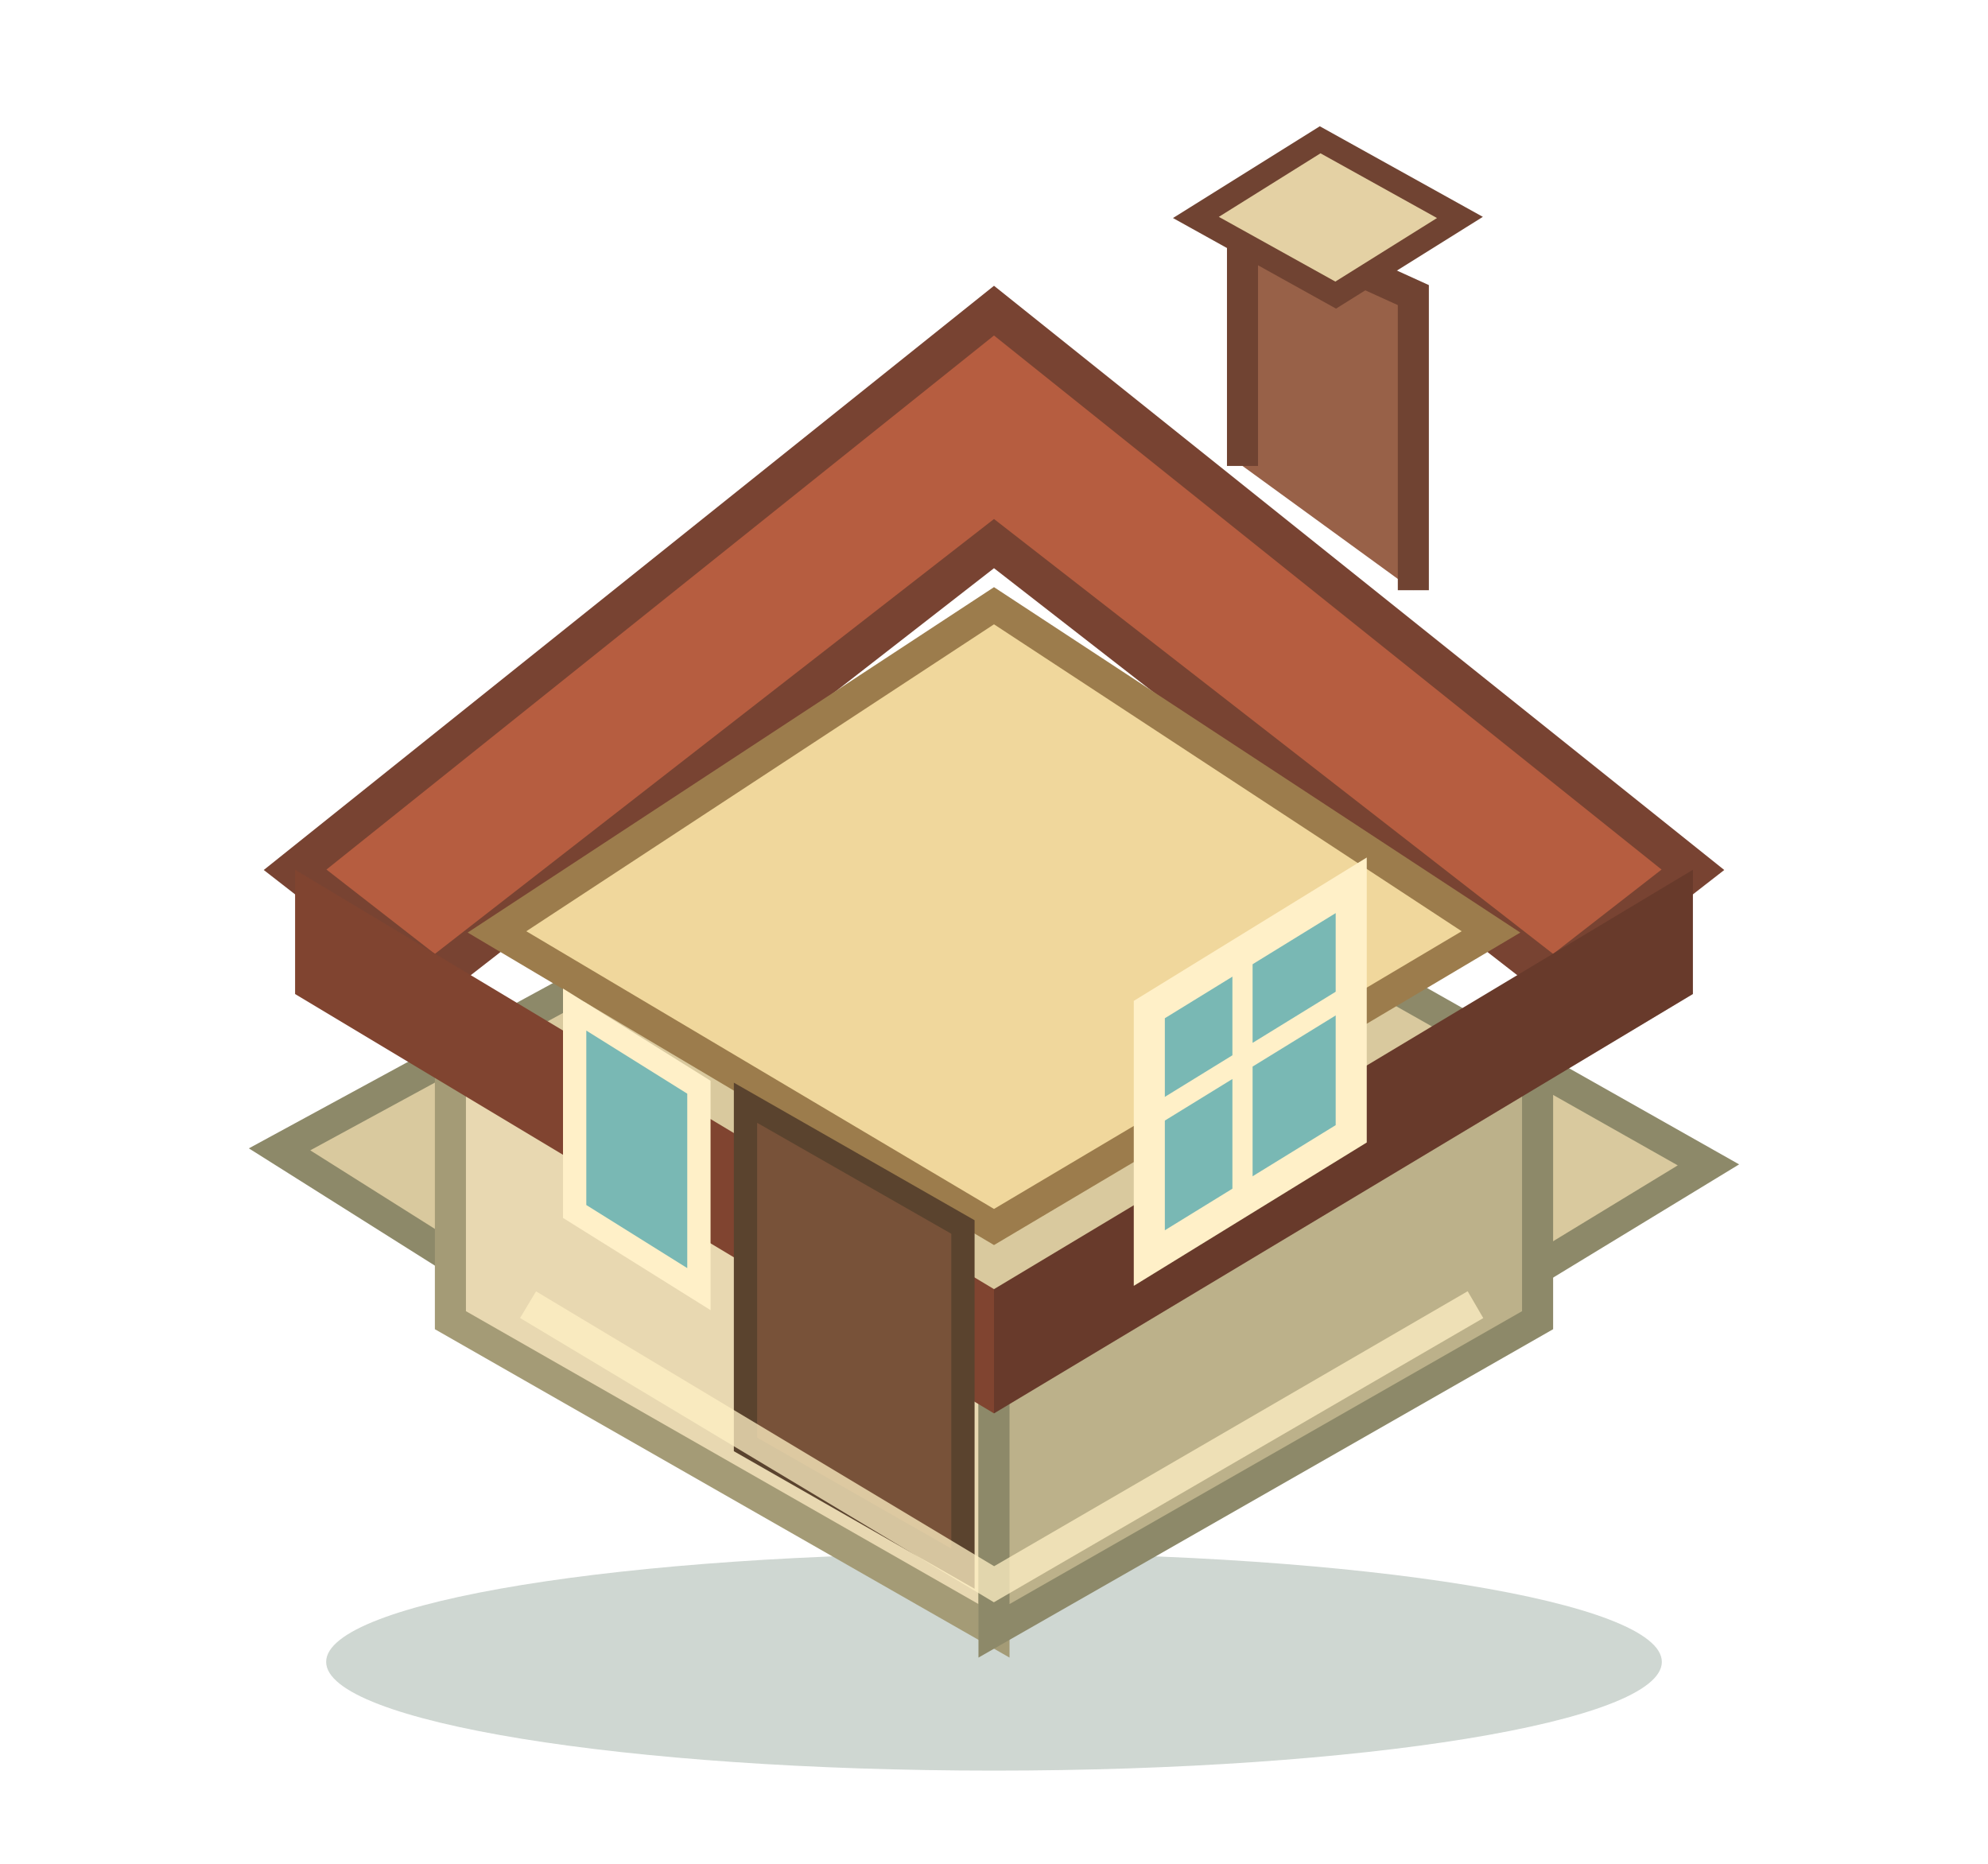
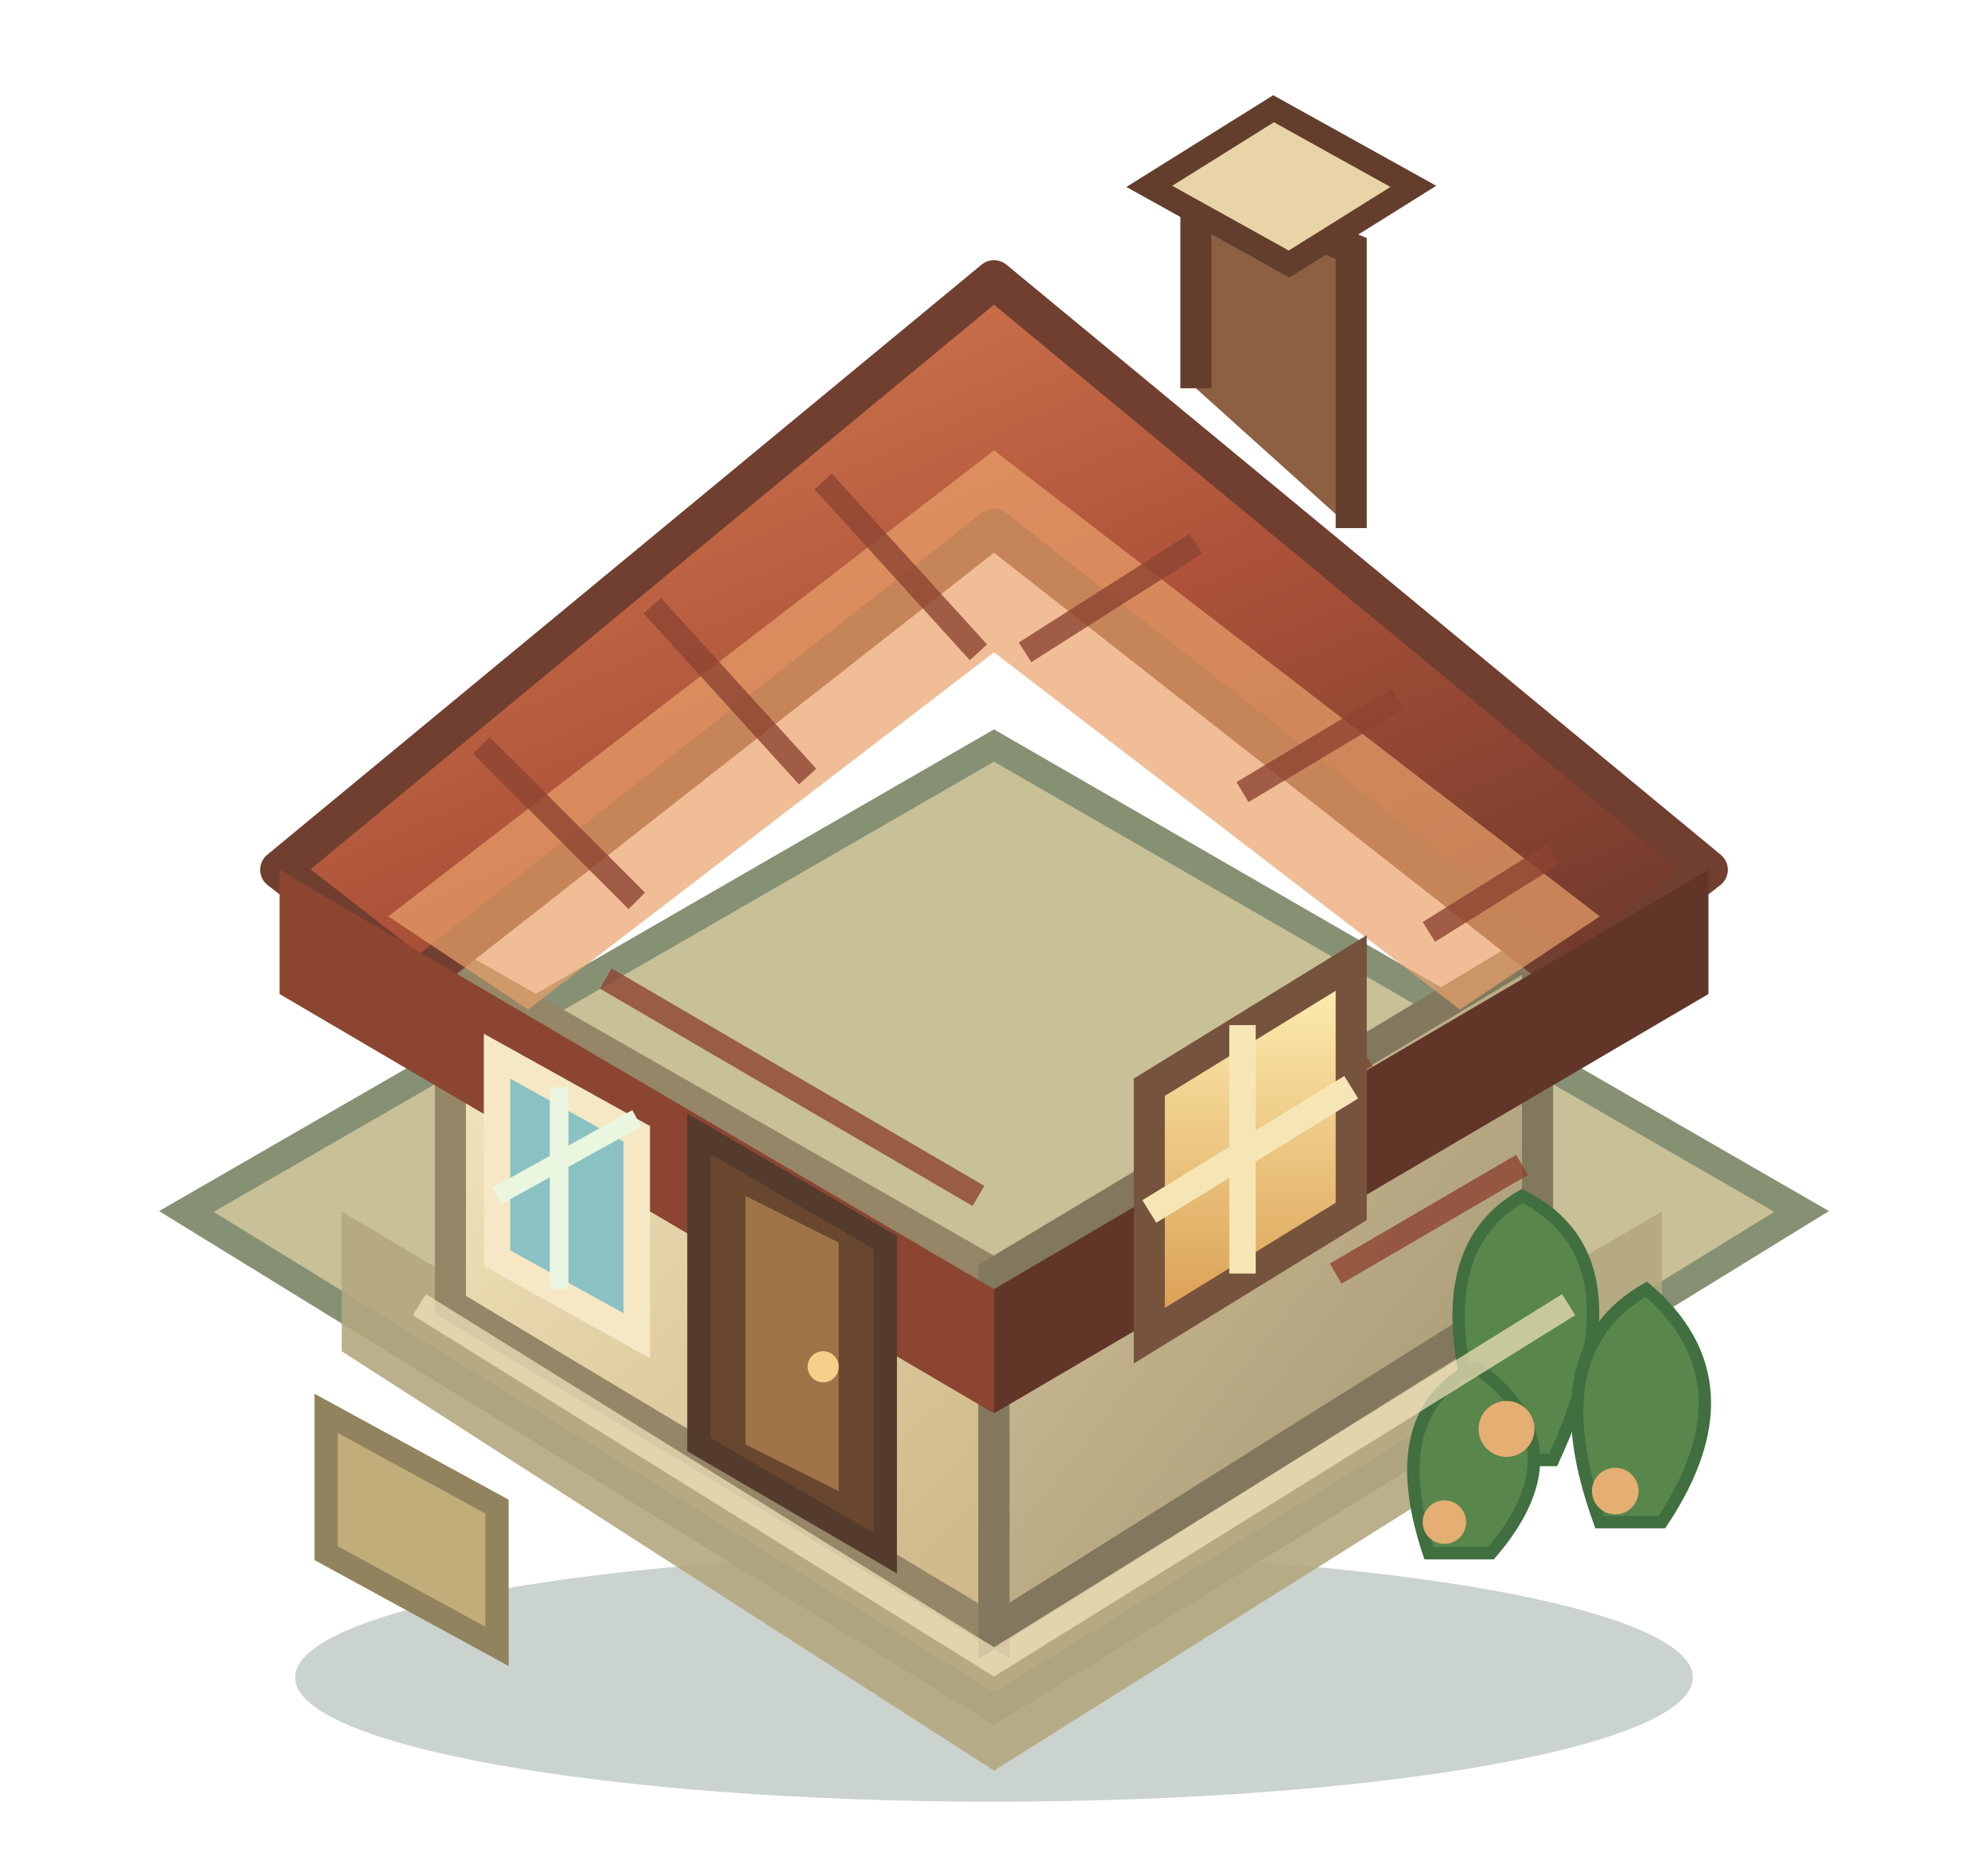
<svg xmlns="http://www.w3.org/2000/svg" width="128" height="120" viewBox="0 0 128 120">
-   <ellipse cx="64" cy="107" rx="43" ry="7" fill="#244731" opacity=".22" />
-   <path d="M18 74 64 49 110 75 64 103Z" fill="#d9c99e" stroke="#8d8969" stroke-width="2" />
-   <path d="M29 68 64 88 64 105 29 85Z" fill="#e8d8b1" stroke="#a49b76" stroke-width="2" />
-   <path d="M64 88 99 68 99 85 64 105Z" fill="#bcb18a" stroke="#8d8969" stroke-width="2" />
-   <path d="M19 56 64 20 109 56 100 63 64 35 28 63Z" fill="#b65d40" stroke="#784332" stroke-width="2.5" />
-   <path d="M19 56 64 83 64 91 19 64Z" fill="#804430" />
-   <path d="M64 83 109 56 109 64 64 91Z" fill="#683a2b" />
-   <path d="M32 60 64 39 96 60 64 79Z" fill="#f0d79c" stroke="#9c7c4c" stroke-width="2" />
-   <path d="M48 71 62 79 62 101 48 93Z" fill="#785239" stroke="#5a432e" stroke-width="1.5" />
-   <path d="M74 65 87 57 87 73 74 81Z" fill="#79b8b4" stroke="#fff0c8" stroke-width="2" />
-   <path d="M80 61V77M74 72 87 64" stroke="#fff0c8" stroke-width="1.3" />
-   <path d="M37 65 45 70 45 83 37 78Z" fill="#79b8b4" stroke="#fff0c8" stroke-width="1.5" />
-   <path d="M80 30V14L91 19V38" fill="#986148" stroke="#704332" stroke-width="2" />
-   <path d="M77 14 85 9 94 14 86 19Z" fill="#e4d1a4" stroke="#704332" stroke-width="1.5" />
-   <path d="M34 84 64 102 95 84" fill="none" stroke="#fff0c4" stroke-width="2" opacity=".75" />
+   <defs>
+     <linearGradient id="wall-front" x1="0" y1="0" x2=".8" y2="1">
+       <stop stop-color="#f5e8c0" />
+       <stop offset="1" stop-color="#d0b98a" />
+     </linearGradient>
+     <linearGradient id="wall-side" x1="0" y1="0" x2="1" y2="1">
+       <stop stop-color="#d8c69d" />
+       <stop offset="1" stop-color="#9d916e" />
+     </linearGradient>
+     <linearGradient id="roof" x1="0" y1="0" x2="0.9" y2="1">
+       <stop stop-color="#df8757" />
+       <stop offset=".55" stop-color="#ad5239" />
+       <stop offset="1" stop-color="#713a2c" />
+     </linearGradient>
+     <linearGradient id="window-light" x1="0" y1="0" x2="0" y2="1">
+       <stop stop-color="#fff1b4" />
+       <stop offset="1" stop-color="#d99b4f" />
+     </linearGradient>
+   </defs>
+   <ellipse cx="64" cy="108" rx="45" ry="8" fill="#244731" opacity=".24" />
+   <path d="M12 78 64 48 116 78 64 110Z" fill="#c8c096" stroke="#869174" stroke-width="1.8" />
+   <path d="M22 78 64 103 107 78 107 87 64 114 22 87Z" fill="#b3a77f" opacity=".9" />
+   <path d="M29 62 64 82 64 105 29 84Z" fill="url(#wall-front)" stroke="#958667" stroke-width="2" />
+   <path d="M64 82 99 61 99 83 64 105Z" fill="url(#wall-side)" stroke="#82785d" stroke-width="2" />
+   <path d="M18 56 64 18 110 56 101 63 64 34 27 63Z" fill="url(#roof)" stroke="#713f30" stroke-width="2.5" stroke-linejoin="round" />
+   <path d="M18 56 64 83 64 91 18 64Z" fill="#8b4530" />
+   <path d="M64 83 110 56 110 64 64 91Z" fill="#613629" />
+   <path d="M25 59 64 29 103 59 94 65 64 42 34 65Z" fill="#e9a16b" opacity=".7" />
+   <g fill="none" stroke="#8d4331" stroke-width="1.5" opacity=".8">
+     <path d="M31 48 41 58M42 39 52 50M53 31 63 42M66 42 77 35M80 51 90 45M92 60 100 55" />
+     <path d="M39 63 51 70M51 70 63 77M76 75 88 68M86 82 98 75" />
+   </g>
+   <path d="M45 73 57 80 57 100 45 93Z" fill="#69472f" stroke="#543b2b" stroke-width="1.5" />
+   <path d="M48 77 54 80 54 96 48 93Z" fill="#9d7548" />
+   <circle cx="53" cy="88" r="1" fill="#f4d08b" />
+   <path d="M74 70 87 62 87 78 74 86Z" fill="url(#window-light)" stroke="#76533d" stroke-width="2" />
+   <path d="M80 66 80 82M74 78 87 70" stroke="#f7e6b5" stroke-width="1.7" />
+   <path d="M32 68 41 73 41 86 32 81Z" fill="#8ac2c4" stroke="#f6e7c5" stroke-width="1.7" />
+   <path d="M36 70 36 83M32 77 41 72" stroke="#eaf6df" stroke-width="1.2" />
+   <path d="M77 25V12L87 16V34" fill="#8d6042" stroke="#633e2d" stroke-width="2" />
+   <path d="M74 12 82 7 91 12 83 17Z" fill="#e8d4a7" stroke="#633e2d" stroke-width="1.5" />
+   <path d="M21 91 32 97 32 106 21 100Z" fill="#c1ad7a" stroke="#91835d" stroke-width="1.5" />
+   <g fill="#59864b" stroke="#416f40" stroke-width=".8">
+     <path d="M96 94q-5-13 2-17q8 4 2 17Z" />
+     <path d="M103 98q-4-11 3-15q7 6 1 15Z" />
+     <path d="M92 100q-3-9 3-12q7 5 1 12Z" />
+   </g>
+   <g fill="#e5ae72">
+     <circle cx="97" cy="92" r="1.8" />
+     <circle cx="104" cy="96" r="1.5" />
+     <circle cx="93" cy="98" r="1.4" />
+   </g>
+   <path d="M27 84 64 107 101 84" fill="none" stroke="#f5e6bd" stroke-width="1.6" opacity=".7" />
</svg>
